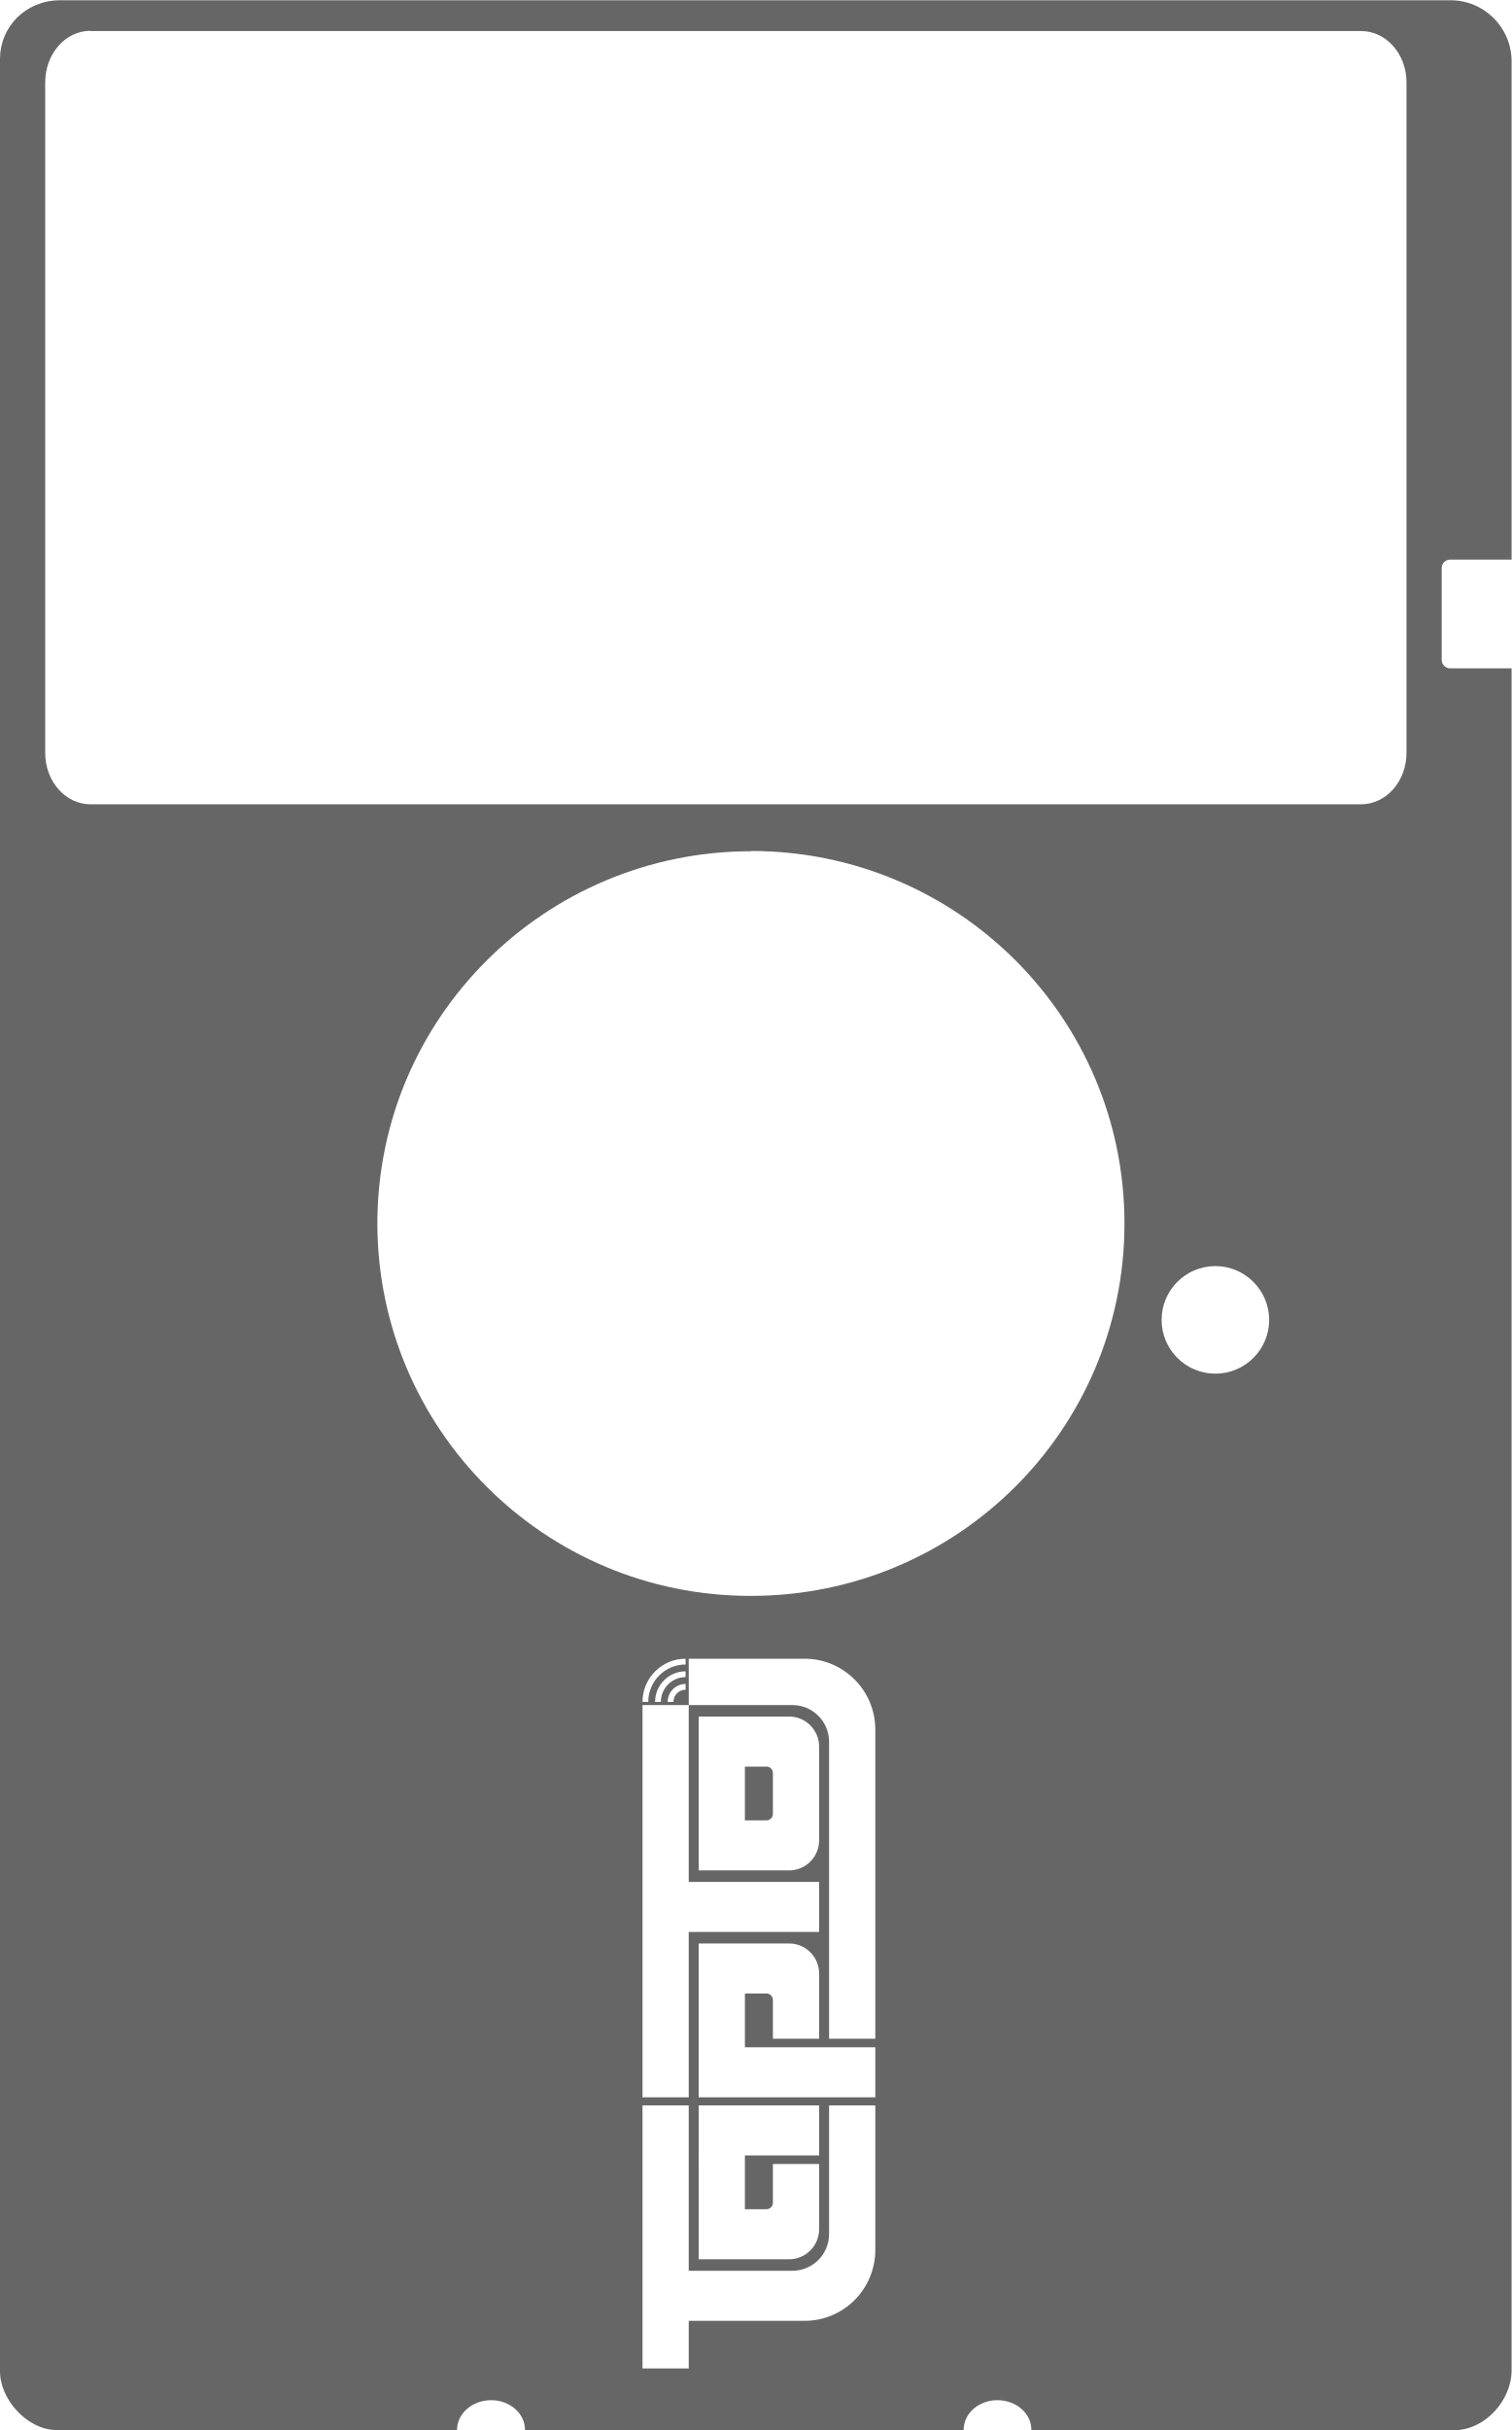
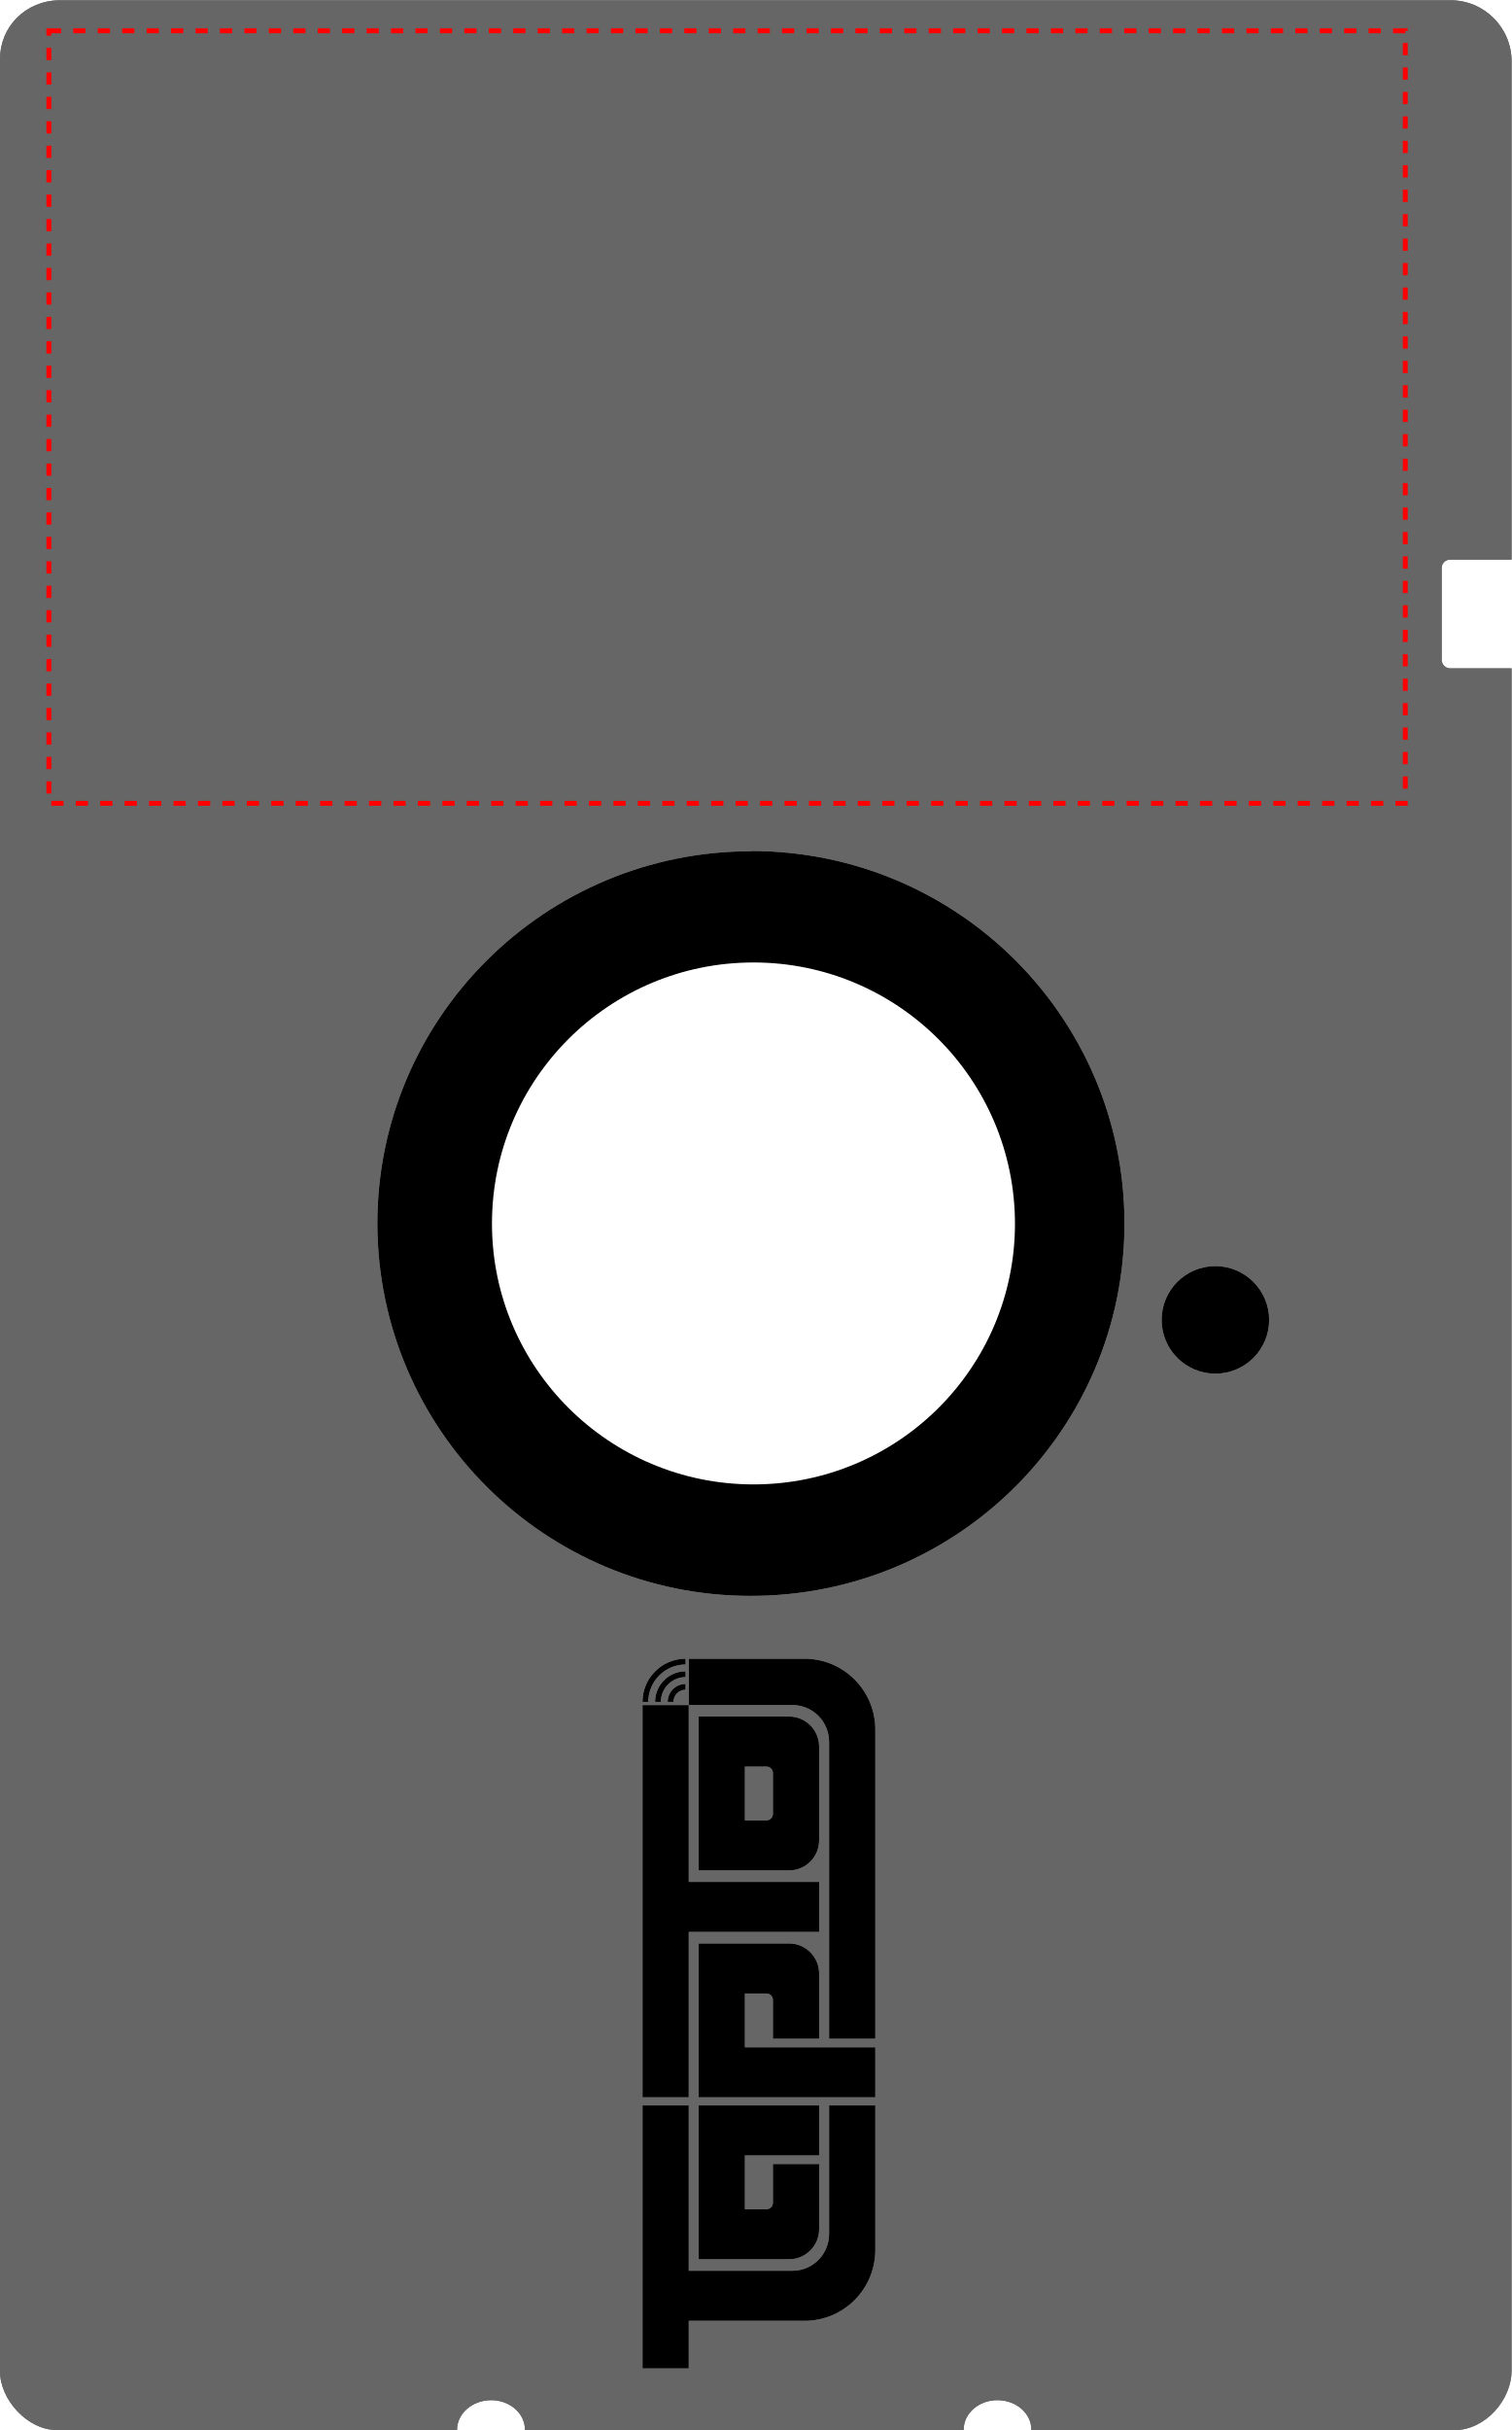
- <svg xmlns="http://www.w3.org/2000/svg" width="618.6" height="994" version="1.1" id="svg2">
-   <path id="path2-3" style="fill:#666666;stroke-width:0" d="M 24.301,0.1 C 10.301,0.3 0,11.1 0,24.1 V 970 c 0,11.8 11.5,24 23,24 h 164 c 0,-6.8 6.3,-12.199 14,-12.199 7.6,0 13.801,5.4 13.801,12.1 v 0.199 h 179.5 v -0.199 c 0,-6.7 6.199,-12.1 13.799,-12.1 7.7,0 13.9,5.4 13.9,12.1 v 0.199 h 172.801 c 13.4,0 23.699,-12.899 23.699,-24.299 V 273.4 h -25.1 c -1.895,7.7e-4 -3.446,-1.507 -3.5,-3.4 v -37.699 c 0,-1.9 1.6,-3.4 3.5,-3.4 H 618.5 V 25.1 c 10e-5,-13.846 -11.253,-25.055 -25.1,-25 z M 37,12.6 v 0.1 h 519.9 c 10.3,0 18.6,9.4 18.6,21 v 274.201 c 0,11.7 -8.3,21.1 -18.6,21.1 H 37 c -10.2,0 -18.5,-9.4 -18.5,-21 V 33.699 C 18.5,21.999 26.8,12.6 37,12.6 Z m 270.301,335.5 c 84.5,0 152.799,68.2 152.799,152.4 0,84.1 -68.299,152.301 -152.799,152.301 -84.24,0.166 -152.68,-67.962 -152.9,-152.201 0,-84.2 68.5,-152.4 153,-152.4 z M 497.301,517.9 c 12.1,0 22,9.9 22,22 0,12.15 -9.85,22 -22,22 -12.15,0 -22,-9.85 -22,-22 0,-12.15 9.85,-22 22,-22 z M 280.521,678.508 v 2.359 c -8.419,0 -15.268,6.863 -15.268,15.297 h -2.359 c 0,-9.736 7.908,-17.656 17.627,-17.656 z m 1.291,0 h 47.391 c 15.988,0 28.947,12.983 28.947,29 V 833.959 H 339.236 V 712.486 c 0,-8.301 -6.717,-15.029 -15.004,-15.029 H 281.812 v 72.344 h 53.354 v 20.48 H 281.812 v 67.642 H 262.895 V 697.457 h 18.918 z m -1.291,5.158 v 2.363 c -5.58,0 -10.117,4.546 -10.117,10.135 h -2.357 c 0,-6.892 5.596,-12.498 12.475,-12.498 z m -0.002,5.16 v 2.361 c -2.738,0 -4.965,2.233 -4.965,4.977 h -2.357 c 0,-4.047 3.284,-7.338 7.322,-7.338 z m 5.363,13.33 h 36.979 c 6.797,0 12.305,5.518 12.305,12.326 v 38.289 c 0,6.809 -5.508,12.328 -12.305,12.328 h -36.979 z m 18.914,20.482 v 21.98 h 8.838 c 1.445,0 2.615,-1.175 2.615,-2.623 v -16.738 c 0,-1.448 -1.17,-2.619 -2.615,-2.619 z m -18.914,72.34 h 36.979 c 6.797,0 12.305,5.521 12.305,12.328 V 833.959 H 316.25 v -15.875 c 0,-1.448 -1.17,-2.623 -2.615,-2.623 h -8.838 v 21.98 h 53.354 v 20.482 h -72.268 z m -22.988,66.244 h 18.918 v 67.642 h 42.42 c 8.286,0 15.004,-6.729 15.004,-15.029 v -52.613 h 18.914 v 59.125 c 0,16.016 -12.959,29 -28.947,29 H 281.812 v 19.484 h -18.918 z m 22.988,0 h 49.283 v 20.48 h -30.369 v 21.98 h 8.838 c 1.445,0 2.615,-1.171 2.615,-2.619 v -15.877 h 18.916 v 26.652 c 0,6.808 -5.508,12.326 -12.305,12.326 h -36.979 z" />
+ <svg xmlns="http://www.w3.org/2000/svg" width="618.6" height="994">
+   <rect x="-12" y="-12" width="643" height="1018" fill="none" stroke-width="0" stroke="none" />
+   <path d="M321 339.3c-256.7 0-295.8 24.3-295.8 281 0 256.6 32.6 365.823 289.4 365.823 256.7 0 280.8-111.323 280.8-368.023 0-256.7-17.7-278.8-274.4-278.8zm-12.7 54.4c59.016 0 106.89 47.784 107 106.8 0 59-47.9 106.7-107 106.7s-107-47.8-107-106.7c0-59 47.9-106.8 107-106.8z" fill-rule="evenodd" />
+   <path d="M24.3.1C10.3.3 0 11.1 0 24.1V970c0 11.8 11.5 24 23 24h164c0-6.8 6.3-12.2 14-12.2 7.6 0 13.8 5.4 13.8 12.1v.2h179.5v-.2c0-6.7 6.2-12.1 13.8-12.1 7.7 0 13.9 5.4 13.9 12.1v.2h172.8c13.4 0 23.7-12.9 23.7-24.3V273.4h-25.1a3.5 3.5 0 0 1-3.5-3.4v-37.7c0-1.9 1.6-3.4 3.5-3.4h25.1V25.1c0-13.847-11.253-25.056-25.1-25zm283 348c84.5 0 152.8 68.2 152.8 152.4 0 84.1-68.3 152.3-152.8 152.3-84.239.167-152.679-67.96-152.9-152.2 0-84.2 68.5-152.4 153-152.4zm190 169.8c12.1 0 22 9.9 22 22 0 12.15-9.849 22-22 22-12.15 0-22-9.85-22-22s9.85-22 22-22zM280.522 678.508v2.36c-8.419 0-15.267 6.862-15.267 15.296h-2.36c0-9.736 7.908-17.656 17.627-17.656zm1.291 0h47.391c15.988 0 28.947 12.983 28.947 29v126.451h-18.914V712.486c0-8.3-6.717-15.029-15.004-15.029h-42.42v72.344h53.354v20.48h-53.353v67.643h-18.918V697.457h18.917zm-1.29 5.158v2.363c-5.58 0-10.118 4.547-10.118 10.135h-2.357c0-6.891 5.596-12.498 12.474-12.498zm-.003 5.16v2.362c-2.738 0-4.964 2.232-4.964 4.976h-2.358c0-4.047 3.284-7.338 7.322-7.338zm5.364 13.33h36.978c6.797 0 12.305 5.519 12.305 12.326v38.29c0 6.808-5.508 12.328-12.305 12.328h-36.978zm18.914 20.483v21.98h8.838a2.619 2.619 0 0 0 2.615-2.623v-16.738c0-1.448-1.17-2.62-2.615-2.62zm-18.914 72.34h36.978c6.797 0 12.305 5.52 12.305 12.328v26.652H316.25v-15.875a2.62 2.62 0 0 0-2.615-2.623h-8.838v21.98h53.353v20.483h-72.267zm-22.989 66.244h18.918v67.642h42.42c8.286 0 15.004-6.73 15.004-15.03v-52.612h18.914v59.125c0 16.016-12.959 29-28.947 29h-47.39v19.484h-18.918zm22.989 0h49.283v20.48h-30.37v21.98h8.839a2.616 2.616 0 0 0 2.615-2.618v-15.877h18.916v26.652c0 6.808-5.508 12.326-12.305 12.326h-36.978z" fill="#666" />
+   <path d="M24.3.1C10.3.3 0 11.1 0 24.1V970c0 11.8 11.5 24 23 24h164c0-6.8 6.3-12.2 14-12.2 7.6 0 13.8 5.4 13.8 12.1v.2h179.5v-.2c0-6.7 6.2-12.1 13.8-12.1 7.7 0 13.9 5.4 13.9 12.1v.2h172.8c13.4 0 23.7-12.9 23.7-24.3V273.4h-25.1a3.5 3.5 0 0 1-3.5-3.4v-37.7c0-1.9 1.6-3.4 3.5-3.4h25.1V25.1c0-13.847-11.253-25.056-25.1-25zM37 12.6v.1h519.9c10.3 0 18.6 9.4 18.6 21v274.2c0 11.7-8.3 21.1-18.6 21.1H37c-10.2 0-18.5-9.4-18.5-21V33.7c0-11.7 8.3-21.1 18.5-21.1Zm270.3 335.5c84.5 0 152.8 68.2 152.8 152.4 0 84.1-68.3 152.3-152.8 152.3-84.239.167-152.679-67.96-152.9-152.2 0-84.2 68.5-152.4 153-152.4zm190 169.8c12.1 0 22 9.9 22 22 0 12.15-9.849 22-22 22-12.15 0-22-9.85-22-22s9.85-22 22-22zM280.522 678.508v2.36c-8.419 0-15.267 6.862-15.267 15.296h-2.36c0-9.736 7.908-17.656 17.627-17.656zm1.291 0h47.391c15.988 0 28.947 12.983 28.947 29v126.451h-18.914V712.486c0-8.3-6.717-15.029-15.004-15.029h-42.42v72.344h53.354v20.48h-53.353v67.643h-18.918V697.457h18.917zm-1.29 5.158v2.363c-5.58 0-10.118 4.547-10.118 10.135h-2.357c0-6.891 5.596-12.498 12.474-12.498zm-.003 5.16v2.362c-2.738 0-4.964 2.232-4.964 4.976h-2.358c0-4.047 3.284-7.338 7.322-7.338zm5.364 13.33h36.978c6.797 0 12.305 5.519 12.305 12.326v38.29c0 6.808-5.508 12.328-12.305 12.328h-36.978zm18.914 20.483v21.98h8.838a2.619 2.619 0 0 0 2.615-2.623v-16.738c0-1.448-1.17-2.62-2.615-2.62zm-18.914 72.34h36.978c6.797 0 12.305 5.52 12.305 12.328v26.652H316.25v-15.875a2.62 2.62 0 0 0-2.615-2.623h-8.838v21.98h53.353v20.483h-72.267zm-22.989 66.244h18.918v67.642h42.42c8.286 0 15.004-6.73 15.004-15.03v-52.612h18.914v59.125c0 16.016-12.959 29-28.947 29h-47.39v19.484h-18.918zm22.989 0h49.283v20.48h-30.37v21.98h8.839a2.616 2.616 0 0 0 2.615-2.619v-15.877h18.916v26.653c0 6.807-5.508 12.326-12.305 12.326h-36.978z" fill="#666" />
+   <rect id="placeholder" zaparoo-placeholder="main" x="20" y="12.6" width="555" height="316" fill="none" stroke="red" stroke-dasharray="5 5" stroke-width="2" zaparoo-fill-strategy="fit" />
</svg>
